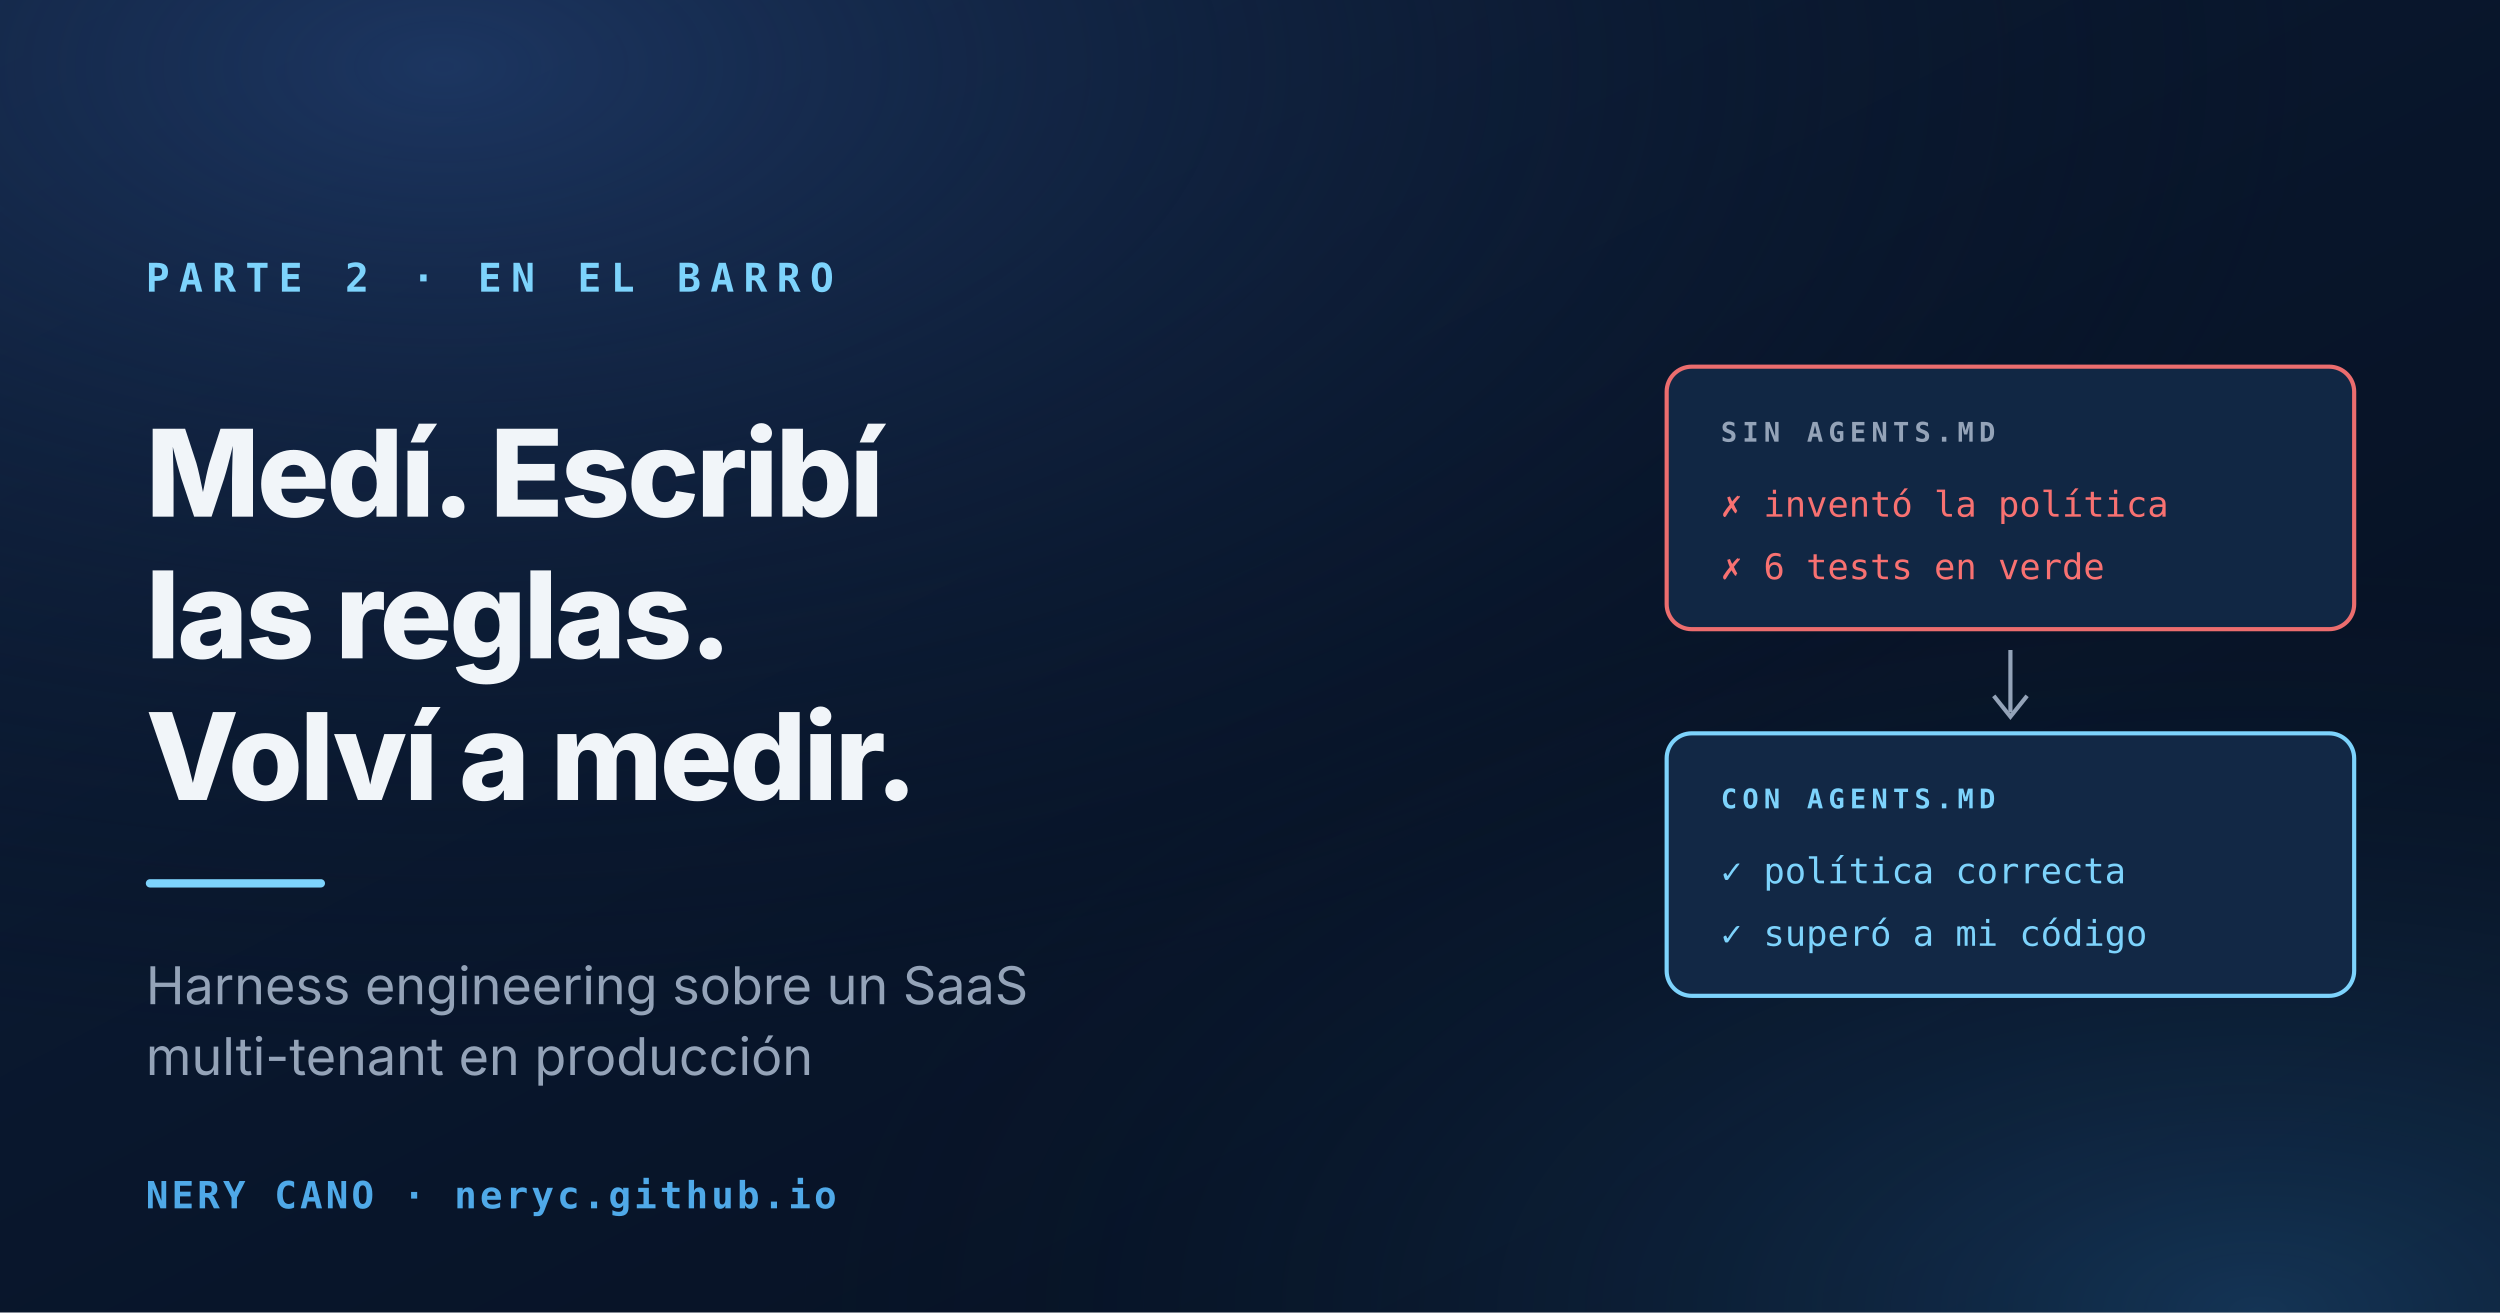
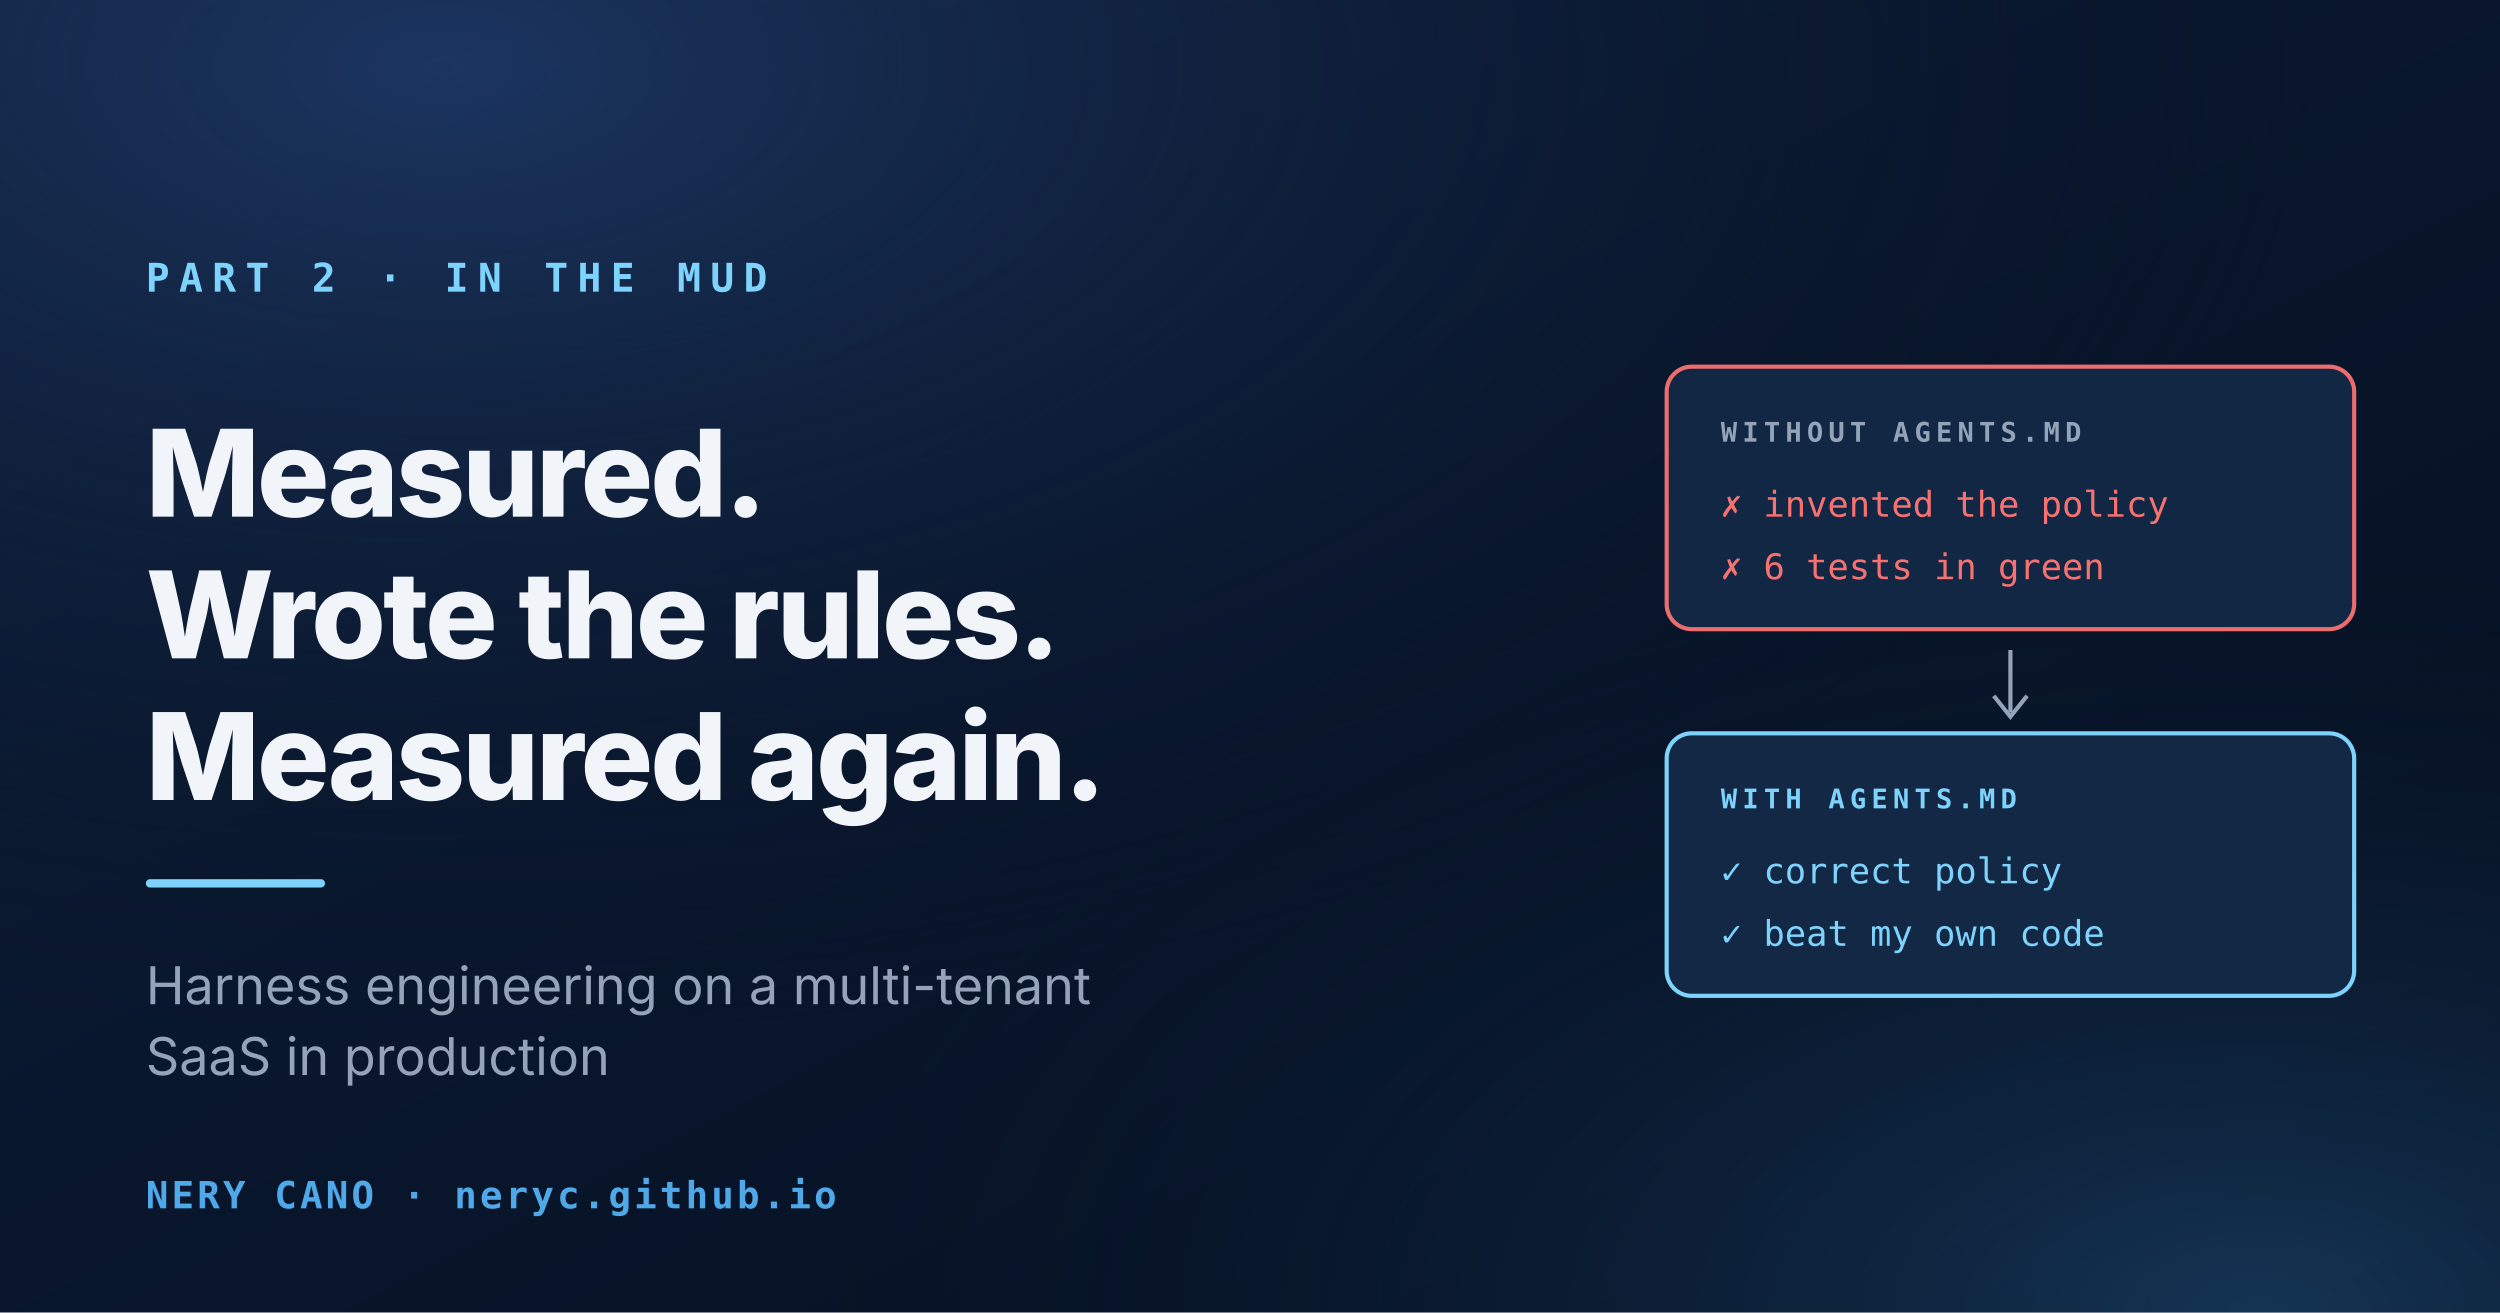
<svg xmlns="http://www.w3.org/2000/svg" viewBox="0 0 1200 630" width="1200" height="630" font-family="Inter, DejaVu Sans, sans-serif">
  <defs>
    <linearGradient id="bg" x1="0" y1="0" x2="1" y2="1">
      <stop offset="0%" stop-color="#0E1F3A" />
      <stop offset="55%" stop-color="#08152A" />
      <stop offset="100%" stop-color="#06101F" />
    </linearGradient>
    <radialGradient id="glow" cx="0.18" cy="0.05" r="0.75">
      <stop offset="0%" stop-color="#1F3A68" stop-opacity="0.85" />
      <stop offset="100%" stop-color="#06101F" stop-opacity="0" />
    </radialGradient>
    <radialGradient id="glow2" cx="0.9" cy="1" r="0.6">
      <stop offset="0%" stop-color="#2E75B6" stop-opacity="0.35" />
      <stop offset="100%" stop-color="#06101F" stop-opacity="0" />
    </radialGradient>
  </defs>
  <rect width="1200" height="630" fill="url(#bg)" />
  <rect width="1200" height="630" fill="url(#glow)" />
  <rect width="1200" height="630" fill="url(#glow2)" />
  <g>
    <rect x="800" y="176" width="330" height="126" rx="12" fill="#122845" stroke="#F87171" stroke-width="2" opacity="0.95" />
-     <text x="826" y="212" fill="#94A3B8" font-size="13" font-weight="700" letter-spacing="2.5" font-family="JetBrains Mono, DejaVu Sans Mono, monospace">SIN AGENTS.MD</text>
-     <text x="826" y="248" fill="#F87171" font-size="17" font-family="JetBrains Mono, DejaVu Sans Mono, monospace">✗ inventó la política</text>
-     <text x="826" y="278" fill="#F87171" font-size="17" font-family="JetBrains Mono, DejaVu Sans Mono, monospace">✗ 6 tests en verde</text>
+     <text x="826" y="212" fill="#94A3B8" font-size="13" font-weight="700" letter-spacing="2.5" font-family="JetBrains Mono, DejaVu Sans Mono, monospace">WITHOUT AGENTS.MD</text>
+     <text x="826" y="248" fill="#F87171" font-size="17" font-family="JetBrains Mono, DejaVu Sans Mono, monospace">✗ invented the policy</text>
+     <text x="826" y="278" fill="#F87171" font-size="17" font-family="JetBrains Mono, DejaVu Sans Mono, monospace">✗ 6 tests in green</text>
    <path d="M965,312 L965,342" stroke="#94A3B8" stroke-width="2" />
    <path d="M957,334 L965,344 L973,334" fill="none" stroke="#94A3B8" stroke-width="2" />
    <rect x="800" y="352" width="330" height="126" rx="12" fill="#122845" stroke="#7DD3FC" stroke-width="2" />
-     <text x="826" y="388" fill="#7DD3FC" font-size="13" font-weight="700" letter-spacing="2.5" font-family="JetBrains Mono, DejaVu Sans Mono, monospace">CON AGENTS.MD</text>
-     <text x="826" y="424" fill="#7DD3FC" font-size="17" font-family="JetBrains Mono, DejaVu Sans Mono, monospace">✓ política correcta</text>
-     <text x="826" y="454" fill="#7DD3FC" font-size="17" font-family="JetBrains Mono, DejaVu Sans Mono, monospace">✓ superó a mi código</text>
+     <text x="826" y="388" fill="#7DD3FC" font-size="13" font-weight="700" letter-spacing="2.5" font-family="JetBrains Mono, DejaVu Sans Mono, monospace">WITH AGENTS.MD</text>
+     <text x="826" y="424" fill="#7DD3FC" font-size="17" font-family="JetBrains Mono, DejaVu Sans Mono, monospace">✓ correct policy</text>
+     <text x="826" y="454" fill="#7DD3FC" font-size="17" font-family="JetBrains Mono, DejaVu Sans Mono, monospace">✓ beat my own code</text>
  </g>
-   <text x="70" y="140" fill="#7DD3FC" font-size="19" font-weight="700" letter-spacing="4.5" font-family="JetBrains Mono, DejaVu Sans Mono, monospace">PARTE 2 · EN EL BARRO</text>
-   <text x="70" y="248" fill="#F1F5F9" font-size="58" font-weight="800" letter-spacing="-1.4">Medí. Escribí</text>
-   <text x="70" y="316" fill="#F1F5F9" font-size="58" font-weight="800" letter-spacing="-1.4">las reglas.</text>
-   <text x="70" y="384" fill="#F1F5F9" font-size="58" font-weight="800" letter-spacing="-1.4">Volví a medir.</text>
+   <text x="70" y="140" fill="#7DD3FC" font-size="19" font-weight="700" letter-spacing="4.5" font-family="JetBrains Mono, DejaVu Sans Mono, monospace">PART 2 · IN THE MUD</text>
+   <text x="70" y="248" fill="#F1F5F9" font-size="58" font-weight="800" letter-spacing="-1.4">Measured.</text>
+   <text x="70" y="316" fill="#F1F5F9" font-size="58" font-weight="800" letter-spacing="-1.4">Wrote the rules.</text>
+   <text x="70" y="384" fill="#F1F5F9" font-size="58" font-weight="800" letter-spacing="-1.4">Measured again.</text>
  <rect x="70" y="422" width="86" height="4" rx="2" fill="#7DD3FC" />
-   <text x="70" y="482" fill="#94A3B8" font-size="25">Harness engineering sobre un SaaS</text>
-   <text x="70" y="516" fill="#94A3B8" font-size="25">multi-tenant en producción</text>
+   <text x="70" y="482" fill="#94A3B8" font-size="25">Harness engineering on a multi-tenant</text>
+   <text x="70" y="516" fill="#94A3B8" font-size="25">SaaS in production</text>
  <text x="70" y="580" fill="#4FA9E8" font-size="18" font-weight="600" letter-spacing="1.5" font-family="JetBrains Mono, DejaVu Sans Mono, monospace">NERY CANO · neryc.github.io</text>
</svg>
